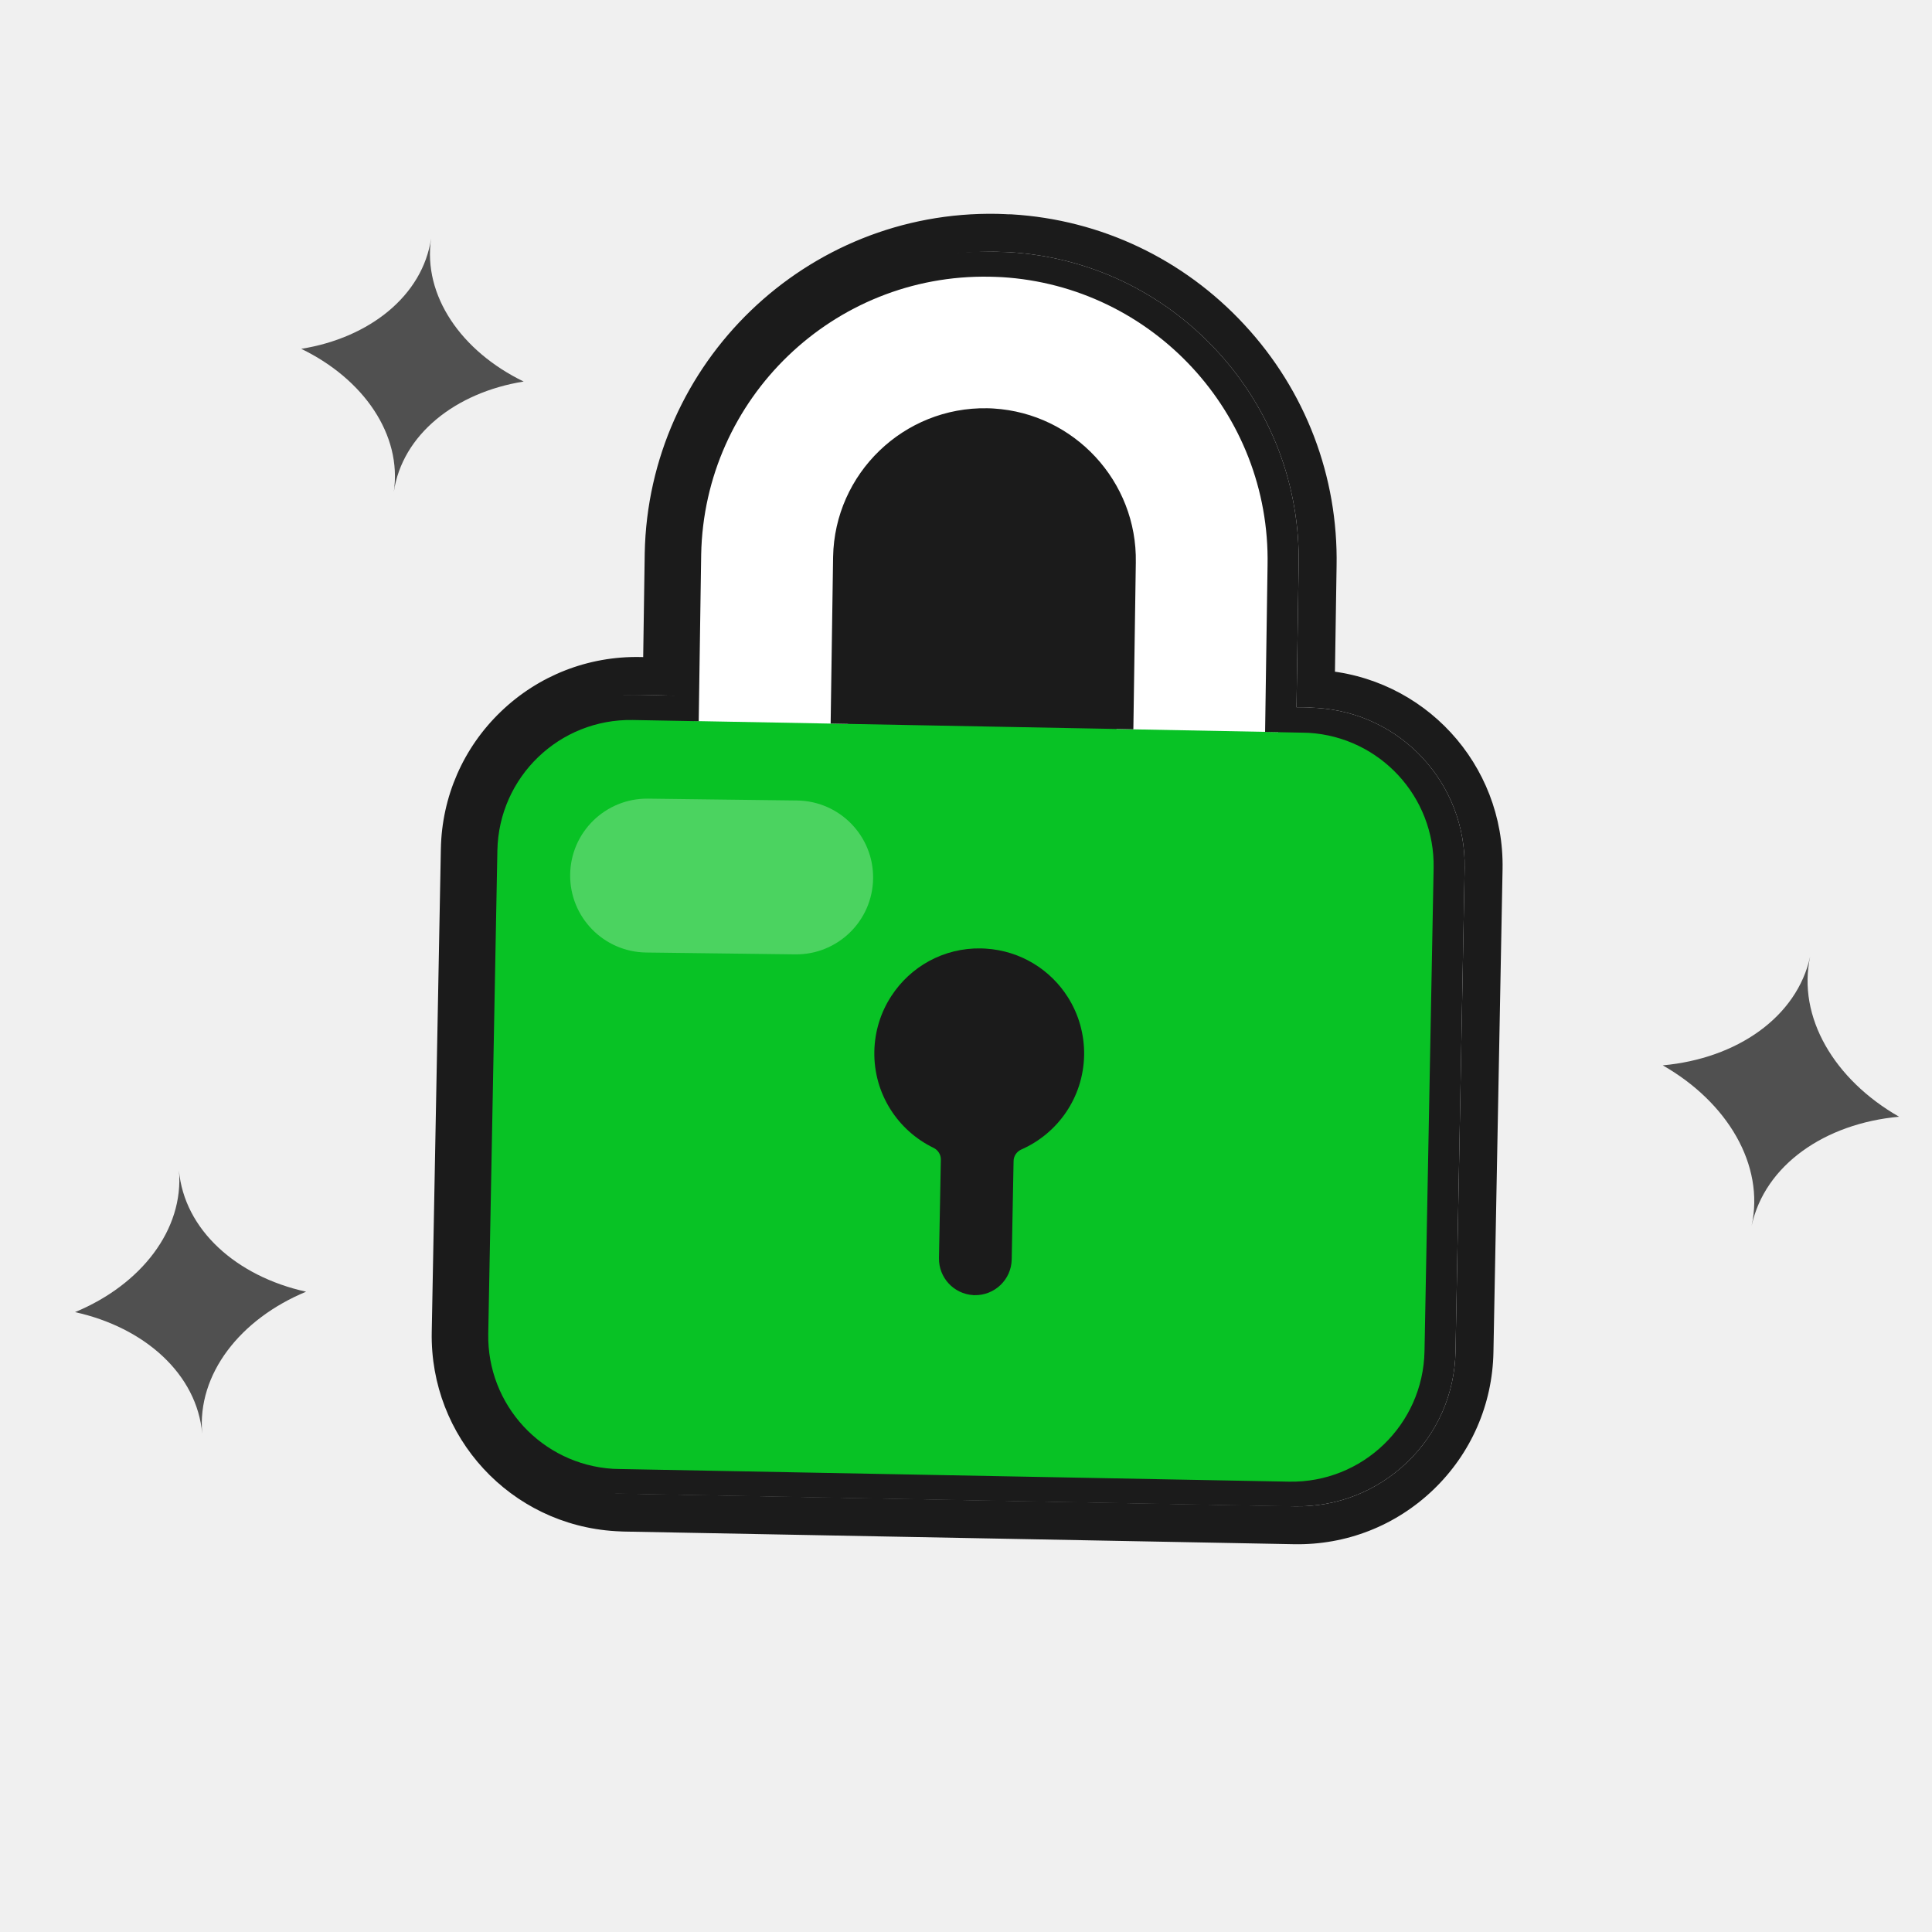
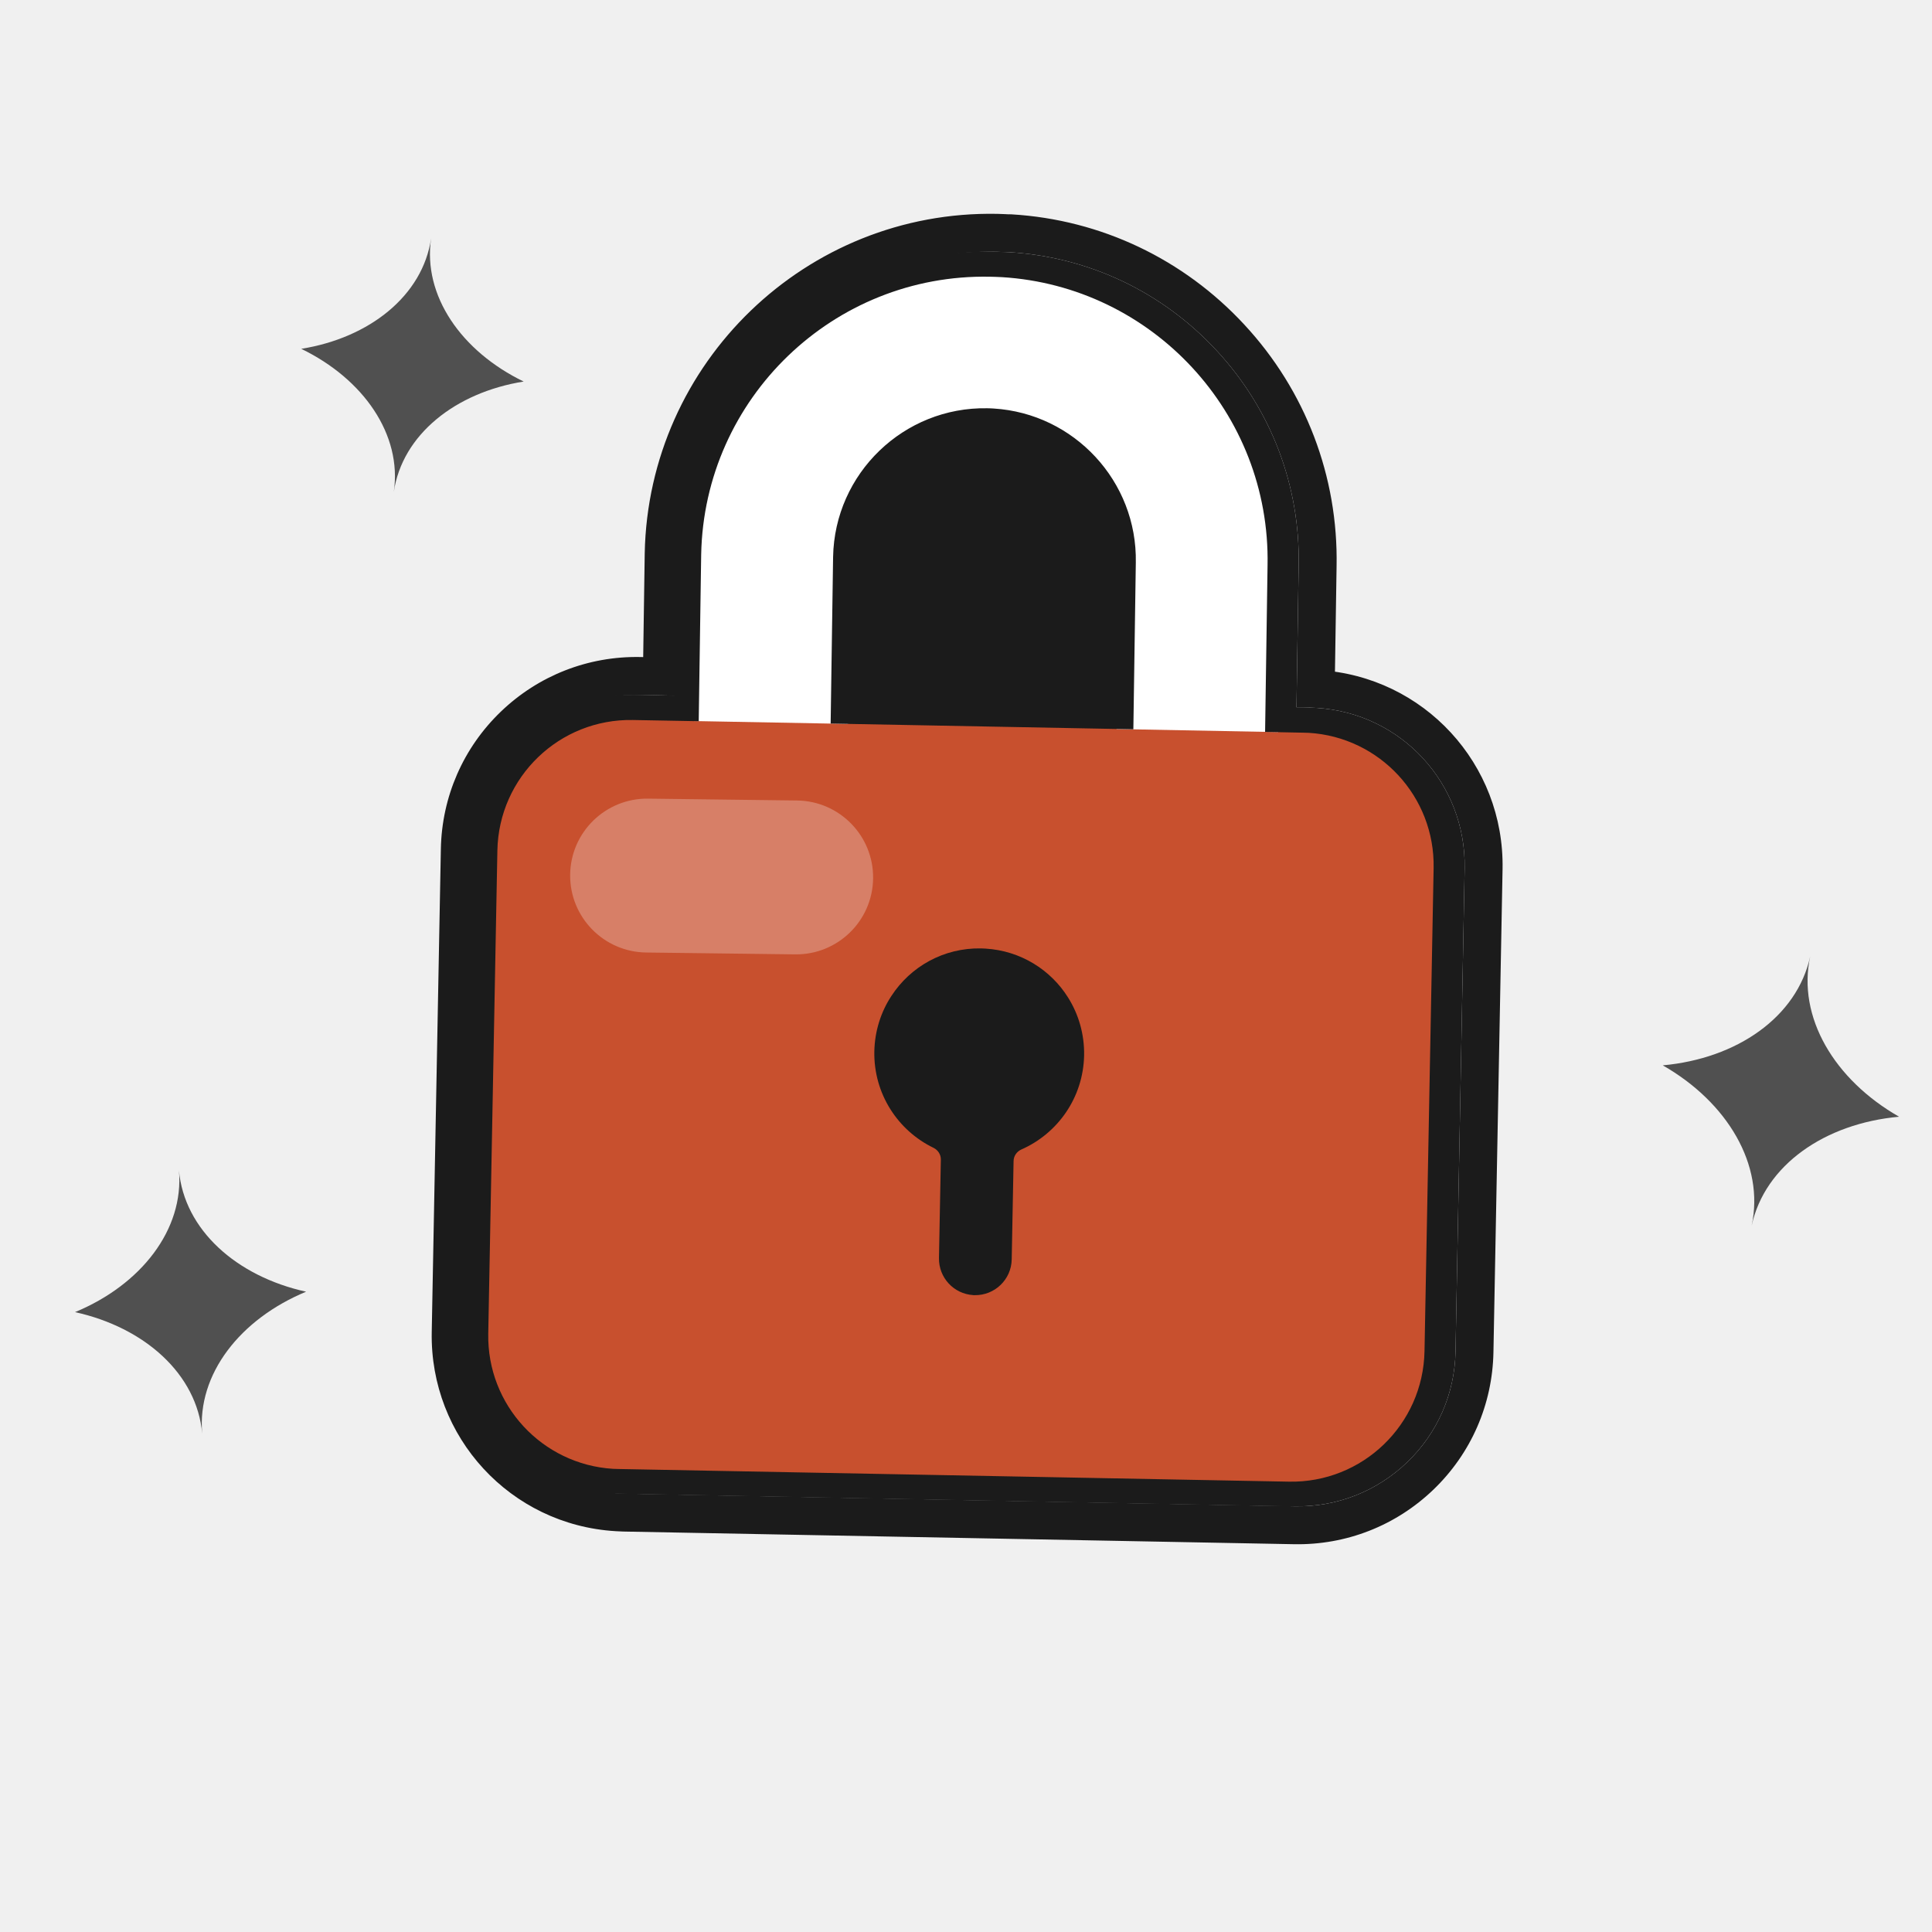
<svg xmlns="http://www.w3.org/2000/svg" width="379" height="379" viewBox="0 0 379 379" fill="none">
  <mask id="path-2-outside-1_6_278" maskUnits="userSpaceOnUse" x="36.368" y="22.657" width="290" height="320.339" fill="black">
    <rect fill="white" x="36.368" y="22.657" width="290" height="320.339" />
    <path d="M197.717 54.366C227.248 56.154 250.433 81.034 249.858 110.887L249.375 143.582L256.853 143.729C257.223 143.739 257.594 143.75 257.965 143.761C271.853 144.615 282.704 156.259 282.437 170.286L280.647 265.066C280.369 279.464 268.488 290.927 254.065 290.656L122.567 288.173C122.197 288.162 121.826 288.151 121.455 288.14C107.567 287.286 96.716 275.642 96.983 261.615L98.773 166.836C99.05 152.438 110.932 140.974 125.355 141.245L138.27 141.48L138.753 108.785C139.337 78.141 164.713 53.699 195.357 54.283C196.147 54.292 196.92 54.332 197.717 54.366ZM164.124 141.942L223.533 143.063L224.016 110.369C224.317 94.414 211.915 81.115 196.129 80.139C195.703 80.116 195.301 80.087 194.881 80.088C178.506 79.788 164.932 92.866 164.632 109.241L164.149 141.936M192.093 254.067C192.093 254.067 192.303 254.066 192.384 254.072C196.344 254.141 199.593 251.001 199.669 247.065L200.037 227.754C200.051 226.778 200.647 225.916 201.541 225.505C208.682 222.372 213.7 215.337 213.874 207.038C213.943 202.867 212.789 198.955 210.717 195.67C207.307 190.229 201.391 186.504 194.555 186.089C194.264 186.084 193.968 186.054 193.677 186.049C186.305 185.902 179.79 189.637 176.052 195.4C174.008 198.523 172.801 202.248 172.719 206.264C172.57 214.557 177.328 221.784 184.343 225.177C185.216 225.612 185.783 226.493 185.768 227.47L185.401 246.78C185.331 250.636 188.298 253.824 192.118 254.061M198.03 49.502C197.177 49.456 196.324 49.41 195.477 49.389C162.164 48.748 134.555 75.363 133.914 108.676L133.503 136.489L125.47 136.326C117.202 136.17 109.362 139.244 103.405 144.967C97.449 150.69 94.078 158.409 93.922 166.677L92.132 261.457C91.821 278.098 104.572 291.939 121.179 292.942C121.606 292.965 122.057 292.982 122.483 293.005L253.981 295.488C262.249 295.644 270.089 292.57 276.045 286.848C282.002 281.125 285.373 273.405 285.529 265.137L287.318 170.358C287.63 153.717 274.878 139.875 258.271 138.872C257.845 138.849 257.394 138.833 256.967 138.81L254.329 138.772L254.758 110.928C255.055 95.263 249.349 80.285 238.659 68.758C228.031 57.269 213.586 50.404 198.024 49.477L198.03 49.502ZM169.065 137.188L169.495 109.344C169.745 95.663 181.104 84.727 194.791 85.001C195.137 85.018 195.508 85.029 195.854 85.046C209.179 85.859 219.416 96.95 219.165 110.316L218.754 138.129L169.09 137.182L169.065 137.188ZM192.381 249.209C191.151 249.128 190.207 248.106 190.239 246.889L190.607 227.578C190.669 224.724 189.02 222.068 186.438 220.806C180.921 218.136 177.455 212.472 177.552 206.349C177.613 203.389 178.49 200.536 180.099 198.076C183.088 193.504 188.112 190.831 193.556 190.943C193.791 190.936 194.007 190.96 194.224 190.984C199.242 191.283 203.858 194.025 206.552 198.308C208.182 200.89 209.022 203.883 208.968 206.973C208.84 213.078 205.15 218.618 199.544 221.071C196.917 222.213 195.186 224.809 195.13 227.689L194.763 246.999C194.743 248.266 193.685 249.272 192.443 249.246L192.344 249.271L192.381 249.209Z" />
  </mask>
  <path d="M197.717 54.366C227.248 56.154 250.433 81.034 249.858 110.887L249.375 143.582L256.853 143.729C257.223 143.739 257.594 143.75 257.965 143.761C271.853 144.615 282.704 156.259 282.437 170.286L280.647 265.066C280.369 279.464 268.488 290.927 254.065 290.656L122.567 288.173C122.197 288.162 121.826 288.151 121.455 288.14C107.567 287.286 96.716 275.642 96.983 261.615L98.773 166.836C99.05 152.438 110.932 140.974 125.355 141.245L138.27 141.48L138.753 108.785C139.337 78.141 164.713 53.699 195.357 54.283C196.147 54.292 196.92 54.332 197.717 54.366ZM164.124 141.942L223.533 143.063L224.016 110.369C224.317 94.414 211.915 81.115 196.129 80.139C195.703 80.116 195.301 80.087 194.881 80.088C178.506 79.788 164.932 92.866 164.632 109.241L164.149 141.936M192.093 254.067C192.093 254.067 192.303 254.066 192.384 254.072C196.344 254.141 199.593 251.001 199.669 247.065L200.037 227.754C200.051 226.778 200.647 225.916 201.541 225.505C208.682 222.372 213.7 215.337 213.874 207.038C213.943 202.867 212.789 198.955 210.717 195.67C207.307 190.229 201.391 186.504 194.555 186.089C194.264 186.084 193.968 186.054 193.677 186.049C186.305 185.902 179.79 189.637 176.052 195.4C174.008 198.523 172.801 202.248 172.719 206.264C172.57 214.557 177.328 221.784 184.343 225.177C185.216 225.612 185.783 226.493 185.768 227.47L185.401 246.78C185.331 250.636 188.298 253.824 192.118 254.061M198.03 49.502C197.177 49.456 196.324 49.41 195.477 49.389C162.164 48.748 134.555 75.363 133.914 108.676L133.503 136.489L125.47 136.326C117.202 136.17 109.362 139.244 103.405 144.967C97.449 150.69 94.078 158.409 93.922 166.677L92.132 261.457C91.821 278.098 104.572 291.939 121.179 292.942C121.606 292.965 122.057 292.982 122.483 293.005L253.981 295.488C262.249 295.644 270.089 292.57 276.045 286.848C282.002 281.125 285.373 273.405 285.529 265.137L287.318 170.358C287.63 153.717 274.878 139.875 258.271 138.872C257.845 138.849 257.394 138.833 256.967 138.81L254.329 138.772L254.758 110.928C255.055 95.263 249.349 80.285 238.659 68.758C228.031 57.269 213.586 50.404 198.024 49.477L198.03 49.502ZM169.065 137.188L169.495 109.344C169.745 95.663 181.104 84.727 194.791 85.001C195.137 85.018 195.508 85.029 195.854 85.046C209.179 85.859 219.416 96.95 219.165 110.316L218.754 138.129L169.09 137.182L169.065 137.188ZM192.381 249.209C191.151 249.128 190.207 248.106 190.239 246.889L190.607 227.578C190.669 224.724 189.02 222.068 186.438 220.806C180.921 218.136 177.455 212.472 177.552 206.349C177.613 203.389 178.49 200.536 180.099 198.076C183.088 193.504 188.112 190.831 193.556 190.943C193.791 190.936 194.007 190.96 194.224 190.984C199.242 191.283 203.858 194.025 206.552 198.308C208.182 200.89 209.022 203.883 208.968 206.973C208.84 213.078 205.15 218.618 199.544 221.071C196.917 222.213 195.186 224.809 195.13 227.689L194.763 246.999C194.743 248.266 193.685 249.272 192.443 249.246L192.344 249.271L192.381 249.209Z" fill="#1B1B1B" />
  <path d="M197.717 54.366L198.167 46.939C198.121 46.937 198.076 46.934 198.031 46.932L197.717 54.366ZM249.858 110.887L242.42 110.744C242.419 110.755 242.419 110.766 242.419 110.777L249.858 110.887ZM249.375 143.582L241.936 143.472C241.876 147.566 245.135 150.94 249.229 151.02L249.375 143.582ZM256.853 143.729L257.068 136.292C257.045 136.291 257.022 136.291 256.999 136.29L256.853 143.729ZM257.965 143.761L258.422 136.335C258.341 136.33 258.261 136.326 258.181 136.324L257.965 143.761ZM282.437 170.286L274.998 170.145L274.998 170.146L282.437 170.286ZM280.647 265.066L288.086 265.209L288.086 265.206L280.647 265.066ZM254.065 290.656L253.924 298.095L253.925 298.095L254.065 290.656ZM122.567 288.173L122.352 295.609C122.377 295.61 122.402 295.611 122.427 295.611L122.567 288.173ZM121.455 288.14L120.998 295.566C121.079 295.571 121.159 295.575 121.239 295.577L121.455 288.14ZM96.983 261.615L104.422 261.757L104.422 261.756L96.983 261.615ZM98.773 166.836L91.334 166.692L91.334 166.695L98.773 166.836ZM125.355 141.245L125.215 148.684L125.22 148.684L125.355 141.245ZM138.27 141.48L138.135 148.918C140.112 148.954 142.022 148.201 143.444 146.826C144.865 145.451 145.68 143.567 145.709 141.589L138.27 141.48ZM138.753 108.785L131.314 108.643C131.314 108.654 131.314 108.664 131.313 108.675L138.753 108.785ZM195.357 54.283L195.215 61.722C195.234 61.722 195.253 61.723 195.272 61.723L195.357 54.283ZM223.533 143.063L223.393 150.502C225.371 150.539 227.282 149.787 228.705 148.412C230.127 147.037 230.943 145.151 230.972 143.173L223.533 143.063ZM224.016 110.369L216.577 110.228C216.577 110.238 216.577 110.249 216.577 110.259L224.016 110.369ZM196.129 80.139L196.589 72.713C196.568 72.712 196.548 72.71 196.528 72.709L196.129 80.139ZM194.881 80.088L194.745 87.527C194.801 87.528 194.857 87.529 194.913 87.528L194.881 80.088ZM164.632 109.241L157.193 109.105C157.193 109.114 157.193 109.123 157.193 109.132L164.632 109.241ZM192.384 254.072L191.845 261.493C191.981 261.502 192.117 261.509 192.253 261.511L192.384 254.072ZM199.669 247.065L207.108 247.207L207.108 247.206L199.669 247.065ZM200.037 227.754L207.475 227.895C207.475 227.885 207.476 227.874 207.476 227.863L200.037 227.754ZM201.541 225.505L198.552 218.691C198.511 218.709 198.47 218.728 198.429 218.746L201.541 225.505ZM213.874 207.038L221.313 207.194C221.313 207.183 221.313 207.172 221.313 207.16L213.874 207.038ZM210.717 195.67L204.412 199.621C204.416 199.627 204.42 199.633 204.424 199.64L210.717 195.67ZM194.555 186.089L195.006 178.662C194.898 178.656 194.789 178.652 194.681 178.65L194.555 186.089ZM193.677 186.049L193.529 193.488C193.536 193.488 193.544 193.488 193.551 193.488L193.677 186.049ZM176.052 195.4L182.277 199.474C182.283 199.466 182.289 199.457 182.294 199.449L176.052 195.4ZM172.719 206.264L165.281 206.114C165.281 206.119 165.281 206.125 165.281 206.13L172.719 206.264ZM184.343 225.177L187.661 218.518C187.635 218.505 187.609 218.492 187.583 218.479L184.343 225.177ZM185.768 227.47L193.207 227.611C193.207 227.6 193.207 227.59 193.207 227.579L185.768 227.47ZM185.401 246.78L177.962 246.639L177.962 246.646L185.401 246.78ZM198.03 49.502L197.631 56.931C199.995 57.058 202.277 56.052 203.78 54.223C205.282 52.394 205.824 49.96 205.24 47.666L198.03 49.502ZM195.477 49.389L195.662 41.952C195.648 41.951 195.634 41.951 195.62 41.951L195.477 49.389ZM133.914 108.676L126.475 108.533C126.475 108.544 126.475 108.555 126.475 108.566L133.914 108.676ZM133.503 136.489L133.352 143.928C135.332 143.968 137.246 143.217 138.671 141.841C140.095 140.466 140.913 138.579 140.942 136.599L133.503 136.489ZM125.47 136.326L125.621 128.888L125.61 128.887L125.47 136.326ZM93.922 166.677L101.36 166.818L101.36 166.817L93.922 166.677ZM92.132 261.457L84.693 261.316L84.693 261.318L92.132 261.457ZM121.179 292.942L120.731 300.369C120.747 300.37 120.764 300.371 120.781 300.372L121.179 292.942ZM122.483 293.005L122.085 300.434C122.171 300.439 122.257 300.442 122.343 300.443L122.483 293.005ZM253.981 295.488L253.84 302.927L253.841 302.927L253.981 295.488ZM285.529 265.137L278.09 264.997L278.09 264.997L285.529 265.137ZM287.318 170.358L294.757 170.498L294.757 170.497L287.318 170.358ZM258.271 138.872L258.72 131.446C258.703 131.445 258.686 131.444 258.67 131.443L258.271 138.872ZM256.967 138.81L257.366 131.38C257.269 131.375 257.171 131.372 257.074 131.37L256.967 138.81ZM254.329 138.772L246.89 138.657C246.859 140.631 247.615 142.537 248.99 143.954C250.365 145.371 252.247 146.183 254.222 146.211L254.329 138.772ZM254.758 110.928L247.319 110.787C247.319 110.796 247.319 110.804 247.319 110.813L254.758 110.928ZM238.659 68.758L233.197 73.811L233.204 73.818L238.659 68.758ZM198.024 49.477L198.466 42.05C196.096 41.909 193.8 42.908 192.288 44.738C190.775 46.569 190.228 49.011 190.814 51.313L198.024 49.477ZM169.065 137.188L161.626 137.073C161.591 139.39 162.636 141.591 164.454 143.027C166.273 144.463 168.656 144.97 170.901 144.398L169.065 137.188ZM169.495 109.344L162.056 109.208C162.056 109.215 162.056 109.222 162.056 109.229L169.495 109.344ZM194.791 85.001L195.157 77.57C195.085 77.567 195.013 77.564 194.94 77.562L194.791 85.001ZM195.854 85.046L196.307 77.62C196.278 77.618 196.249 77.616 196.22 77.615L195.854 85.046ZM219.165 110.316L211.726 110.176C211.726 110.186 211.726 110.196 211.726 110.206L219.165 110.316ZM218.754 138.129L218.612 145.567C220.591 145.605 222.502 144.853 223.925 143.478C225.348 142.102 226.164 140.217 226.193 138.239L218.754 138.129ZM169.09 137.182L169.232 129.743C168.566 129.73 167.9 129.807 167.255 129.972L169.09 137.182ZM192.381 249.209L198.771 253.019C200.097 250.795 200.172 248.042 198.968 245.75C197.764 243.457 195.455 241.956 192.871 241.785L192.381 249.209ZM190.239 246.889L197.677 247.083C197.677 247.066 197.678 247.048 197.678 247.031L190.239 246.889ZM190.607 227.578L183.169 227.417C183.168 227.424 183.168 227.43 183.168 227.437L190.607 227.578ZM186.438 220.806L189.704 214.121C189.696 214.117 189.687 214.113 189.679 214.109L186.438 220.806ZM177.552 206.349L170.113 206.194C170.113 206.207 170.113 206.219 170.113 206.231L177.552 206.349ZM180.099 198.076L186.326 202.148L186.326 202.147L180.099 198.076ZM193.556 190.943L193.403 198.382C193.53 198.384 193.657 198.384 193.784 198.38L193.556 190.943ZM194.224 190.984L193.411 198.379C193.534 198.393 193.657 198.403 193.78 198.411L194.224 190.984ZM206.552 198.308L200.254 202.269L200.26 202.28L206.552 198.308ZM208.968 206.973L216.406 207.129C216.406 207.121 216.406 207.112 216.407 207.104L208.968 206.973ZM199.544 221.071L202.51 227.894C202.516 227.891 202.521 227.889 202.526 227.887L199.544 221.071ZM195.13 227.689L187.692 227.545L187.692 227.547L195.13 227.689ZM194.763 246.999L187.324 246.858C187.324 246.867 187.324 246.877 187.324 246.886L194.763 246.999ZM192.443 249.246L192.596 241.808C191.926 241.794 191.257 241.871 190.607 242.036L192.443 249.246ZM192.344 249.271L185.954 245.461C184.412 248.048 184.581 251.309 186.382 253.722C188.183 256.135 191.262 257.224 194.18 256.481L192.344 249.271ZM197.717 54.366L197.268 61.792C222.831 63.34 242.918 84.896 242.42 110.744L249.858 110.887L257.297 111.031C257.949 77.173 231.664 48.967 198.167 46.939L197.717 54.366ZM249.858 110.887L242.419 110.777L241.936 143.472L249.375 143.582L256.815 143.692L257.297 110.997L249.858 110.887ZM249.375 143.582L249.229 151.02L256.706 151.167L256.853 143.729L256.999 136.29L249.522 136.143L249.375 143.582ZM256.853 143.729L256.637 151.166C256.822 151.171 257.008 151.176 257.193 151.182C257.378 151.187 257.564 151.192 257.749 151.198L257.965 143.761L258.181 136.324C257.995 136.319 257.81 136.313 257.624 136.308C257.439 136.303 257.254 136.297 257.068 136.292L256.853 143.729ZM257.965 143.761L257.508 151.187C267.438 151.798 275.189 160.124 274.998 170.145L282.437 170.286L289.875 170.428C290.218 152.394 276.267 137.433 258.422 136.335L257.965 143.761ZM282.437 170.286L274.998 170.146L273.208 264.925L280.647 265.066L288.086 265.206L289.875 170.427L282.437 170.286ZM280.647 265.066L273.208 264.922C273.01 275.219 264.515 283.411 254.205 283.217L254.065 290.656L253.925 298.095C272.46 298.443 287.729 283.709 288.086 265.209L280.647 265.066ZM254.065 290.656L254.205 283.218L122.708 280.734L122.567 288.173L122.427 295.611L253.924 298.095L254.065 290.656ZM122.567 288.173L122.783 280.736C122.599 280.73 122.414 280.725 122.228 280.72C122.043 280.714 121.857 280.709 121.671 280.703L121.455 288.14L121.239 295.577C121.424 295.582 121.609 295.588 121.794 295.593C121.979 295.599 122.165 295.604 122.352 295.609L122.567 288.173ZM121.455 288.14L121.912 280.714C111.982 280.103 104.231 271.777 104.422 261.757L96.983 261.615L89.544 261.474C89.201 279.507 103.153 294.468 120.998 295.566L121.455 288.14ZM96.983 261.615L104.422 261.756L106.212 166.976L98.773 166.836L91.334 166.695L89.544 261.475L96.983 261.615ZM98.773 166.836L106.212 166.979C106.41 156.682 114.905 148.49 125.215 148.684L125.355 141.245L125.495 133.806C106.96 133.458 91.691 148.193 91.334 166.692L98.773 166.836ZM125.355 141.245L125.22 148.684L138.135 148.918L138.27 141.48L138.405 134.041L125.49 133.806L125.355 141.245ZM138.27 141.48L145.709 141.589L146.192 108.895L138.753 108.785L131.313 108.675L130.831 141.37L138.27 141.48ZM138.753 108.785L146.191 108.927C146.697 82.389 168.682 61.216 195.215 61.722L195.357 54.283L195.498 46.845C160.744 46.182 131.976 73.894 131.314 108.643L138.753 108.785ZM195.357 54.283L195.272 61.723C195.914 61.73 196.512 61.762 197.404 61.799L197.717 54.366L198.031 46.932C197.328 46.903 196.381 46.855 195.441 46.844L195.357 54.283ZM164.124 141.942L163.984 149.381L223.393 150.502L223.533 143.063L223.673 135.625L164.265 134.504L164.124 141.942ZM223.533 143.063L230.972 143.173L231.455 110.479L224.016 110.369L216.577 110.259L216.094 142.953L223.533 143.063ZM224.016 110.369L231.454 110.509C231.832 90.547 216.328 73.933 196.589 72.713L196.129 80.139L195.67 87.564C207.501 88.296 216.803 98.281 216.577 110.228L224.016 110.369ZM196.129 80.139L196.528 72.709C196.285 72.696 195.551 72.645 194.849 72.648L194.881 80.088L194.913 87.528C195.051 87.528 195.121 87.535 195.731 87.568L196.129 80.139ZM194.881 80.088L195.017 72.65C174.536 72.275 157.568 88.619 157.193 109.105L164.632 109.241L172.071 109.378C172.295 97.113 182.475 87.302 194.745 87.527L194.881 80.088ZM164.632 109.241L157.193 109.132L156.71 141.826L164.149 141.936L171.588 142.046L172.071 109.351L164.632 109.241ZM192.093 254.067C192.123 261.507 192.123 261.507 192.123 261.507C192.123 261.507 192.123 261.507 192.123 261.507C192.122 261.507 192.122 261.507 192.122 261.507C192.122 261.507 192.122 261.507 192.121 261.507C192.121 261.507 192.12 261.507 192.12 261.507C192.119 261.507 192.119 261.507 192.118 261.507C192.117 261.507 192.117 261.507 192.117 261.507C192.117 261.507 192.12 261.507 192.123 261.507C192.131 261.507 192.14 261.507 192.147 261.507C192.255 261.508 192.085 261.51 191.845 261.493L192.384 254.072L192.922 246.652C192.602 246.628 192.286 246.628 192.27 246.628C192.214 246.627 192.165 246.627 192.131 246.627C192.114 246.627 192.099 246.627 192.087 246.627C192.082 246.627 192.077 246.627 192.073 246.627C192.071 246.627 192.069 246.627 192.067 246.627C192.066 246.627 192.066 246.627 192.065 246.627C192.065 246.627 192.064 246.627 192.064 246.627C192.064 246.627 192.064 246.627 192.064 246.627C192.063 246.627 192.063 246.627 192.063 246.627C192.063 246.627 192.063 246.627 192.093 254.067ZM192.384 254.072L192.253 261.511C200.313 261.652 206.953 255.251 207.108 247.207L199.669 247.065L192.23 246.922C192.234 246.75 192.376 246.631 192.514 246.633L192.384 254.072ZM199.669 247.065L207.108 247.206L207.475 227.895L200.037 227.754L192.598 227.612L192.23 246.923L199.669 247.065ZM200.037 227.754L207.476 227.863C207.445 229.945 206.179 231.56 204.652 232.263L201.541 225.505L198.429 218.746C195.114 220.273 192.656 223.61 192.597 227.645L200.037 227.754ZM201.541 225.505L204.529 232.318C214.234 228.061 221.076 218.486 221.313 207.194L213.874 207.038L206.436 206.882C206.324 212.188 203.13 216.683 198.552 218.691L201.541 225.505ZM213.874 207.038L221.313 207.16C221.406 201.524 219.843 196.193 217.01 191.701L210.717 195.67L204.424 199.64C205.734 201.717 206.48 204.21 206.435 206.916L213.874 207.038ZM210.717 195.67L217.021 191.72C212.375 184.305 204.312 179.228 195.006 178.662L194.555 186.089L194.104 193.515C198.469 193.78 202.239 196.153 204.412 199.621L210.717 195.67ZM194.555 186.089L194.681 178.65C194.717 178.65 194.726 178.652 194.552 178.642C194.432 178.635 194.13 178.616 193.803 178.61L193.677 186.049L193.551 193.488C193.515 193.488 193.506 193.486 193.68 193.496C193.8 193.503 194.102 193.522 194.429 193.528L194.555 186.089ZM193.677 186.049L193.826 178.611C183.779 178.41 174.893 183.516 169.81 191.351L176.052 195.4L182.294 199.449C184.688 195.758 188.832 193.394 193.529 193.488L193.677 186.049ZM176.052 195.4L169.827 191.325C167.029 195.601 165.391 200.683 165.281 206.114L172.719 206.264L180.158 206.415C180.211 203.813 180.988 201.445 182.277 199.474L176.052 195.4ZM172.719 206.264L165.281 206.13C165.077 217.426 171.569 227.264 181.104 231.875L184.343 225.177L187.583 218.479C183.087 216.305 180.063 211.688 180.158 206.399L172.719 206.264ZM184.343 225.177L181.026 231.837C179.479 231.066 178.299 229.4 178.329 227.361L185.768 227.47L193.207 227.579C193.266 223.587 190.954 220.158 187.661 218.518L184.343 225.177ZM185.768 227.47L178.33 227.328L177.962 246.639L185.401 246.78L192.839 246.922L193.207 227.611L185.768 227.47ZM185.401 246.78L177.962 246.646C177.82 254.499 183.879 261.004 191.657 261.486L192.118 254.061L192.578 246.635C192.718 246.644 192.842 246.774 192.839 246.915L185.401 246.78ZM198.03 49.502L198.428 42.072C197.593 42.028 196.634 41.976 195.662 41.952L195.477 49.389L195.292 56.827C196.014 56.845 196.761 56.884 197.631 56.931L198.03 49.502ZM195.477 49.389L195.62 41.951C158.191 41.231 127.195 71.119 126.475 108.533L133.914 108.676L141.353 108.819C141.914 79.607 166.137 56.266 195.334 56.828L195.477 49.389ZM133.914 108.676L126.475 108.566L126.064 136.379L133.503 136.489L140.942 136.599L141.353 108.786L133.914 108.676ZM133.503 136.489L133.654 129.051L125.621 128.888L125.47 136.326L125.319 143.765L133.352 143.928L133.503 136.489ZM125.47 136.326L125.61 128.887C115.371 128.694 105.627 132.515 98.251 139.602L103.405 144.967L108.56 150.332C113.096 145.974 119.032 143.646 125.33 143.765L125.47 136.326ZM103.405 144.967L98.251 139.602C90.867 146.696 86.676 156.297 86.483 166.537L93.922 166.677L101.36 166.817C101.479 160.522 104.031 154.683 108.56 150.332L103.405 144.967ZM93.922 166.677L86.483 166.537L84.693 261.316L92.132 261.457L99.571 261.597L101.36 166.818L93.922 166.677ZM92.132 261.457L84.693 261.318C84.308 281.933 100.129 299.124 120.731 300.369L121.179 292.942L121.628 285.516C109.015 284.754 99.334 274.262 99.571 261.596L92.132 261.457ZM121.179 292.942L120.781 300.372C121.032 300.385 121.285 300.397 121.498 300.406C121.723 300.416 121.91 300.425 122.085 300.434L122.483 293.005L122.882 285.575C122.63 285.562 122.378 285.551 122.165 285.541C121.939 285.531 121.753 285.523 121.578 285.513L121.179 292.942ZM122.483 293.005L122.343 300.443L253.84 302.927L253.981 295.488L254.121 288.05L122.624 285.566L122.483 293.005ZM253.981 295.488L253.841 302.927C264.079 303.12 273.823 299.3 281.2 292.213L276.045 286.848L270.891 281.483C266.354 285.841 260.418 288.168 254.121 288.05L253.981 295.488ZM276.045 286.848L281.2 292.213C288.584 285.118 292.774 275.518 292.967 265.277L285.529 265.137L278.09 264.997C277.971 271.293 275.42 277.131 270.891 281.483L276.045 286.848ZM285.529 265.137L292.967 265.278L294.757 170.498L287.318 170.358L279.88 170.217L278.09 264.997L285.529 265.137ZM287.318 170.358L294.757 170.497C295.143 149.881 279.321 132.69 258.72 131.446L258.271 138.872L257.823 146.299C270.435 147.061 280.117 157.552 279.88 170.219L287.318 170.358ZM258.271 138.872L258.67 131.443C258.419 131.429 258.167 131.418 257.954 131.408C257.729 131.398 257.542 131.39 257.366 131.38L256.967 138.81L256.569 146.239C256.819 146.252 257.071 146.264 257.284 146.273C257.51 146.284 257.697 146.292 257.873 146.301L258.271 138.872ZM256.967 138.81L257.074 131.37L254.436 131.333L254.329 138.772L254.222 146.211L256.86 146.249L256.967 138.81ZM254.329 138.772L261.768 138.887L262.197 111.042L254.758 110.928L247.319 110.813L246.89 138.657L254.329 138.772ZM254.758 110.928L262.197 111.069C262.53 93.478 256.112 76.637 244.114 63.699L238.659 68.758L233.204 73.818C242.586 83.934 247.58 97.048 247.319 110.787L254.758 110.928ZM238.659 68.758L244.121 63.706C232.198 50.817 215.959 43.093 198.466 42.05L198.024 49.477L197.581 56.904C211.213 57.716 223.864 63.72 233.197 73.811L238.659 68.758ZM198.024 49.477L190.814 51.313L190.82 51.337L198.03 49.502L205.24 47.666L205.234 47.641L198.024 49.477ZM169.065 137.188L176.505 137.303L176.934 109.459L169.495 109.344L162.056 109.229L161.626 137.073L169.065 137.188ZM169.495 109.344L176.934 109.48C177.108 99.912 185.068 92.248 194.642 92.439L194.791 85.001L194.94 77.562C177.139 77.206 162.381 91.414 162.056 109.208L169.495 109.344ZM194.791 85.001L194.425 92.432C194.644 92.443 194.862 92.451 195.034 92.458C195.221 92.465 195.361 92.471 195.488 92.477L195.854 85.046L196.22 77.615C196.001 77.604 195.783 77.596 195.611 77.589C195.424 77.582 195.285 77.576 195.157 77.57L194.791 85.001ZM195.854 85.046L195.401 92.472C204.742 93.042 211.903 100.792 211.726 110.176L219.165 110.316L226.604 110.455C226.93 93.107 213.616 78.677 196.307 77.62L195.854 85.046ZM219.165 110.316L211.726 110.206L211.315 138.019L218.754 138.129L226.193 138.239L226.604 110.425L219.165 110.316ZM218.754 138.129L218.896 130.69L169.232 129.743L169.09 137.182L168.948 144.62L218.612 145.567L218.754 138.129ZM169.09 137.182L167.255 129.972L167.23 129.978L169.065 137.188L170.901 144.398L170.926 144.392L169.09 137.182ZM192.381 249.209L192.871 241.785C195.542 241.962 197.751 244.224 197.677 247.083L190.239 246.889L182.802 246.695C182.663 251.989 186.76 256.294 191.891 256.633L192.381 249.209ZM190.239 246.889L197.678 247.031L198.045 227.72L190.607 227.578L183.168 227.437L182.801 246.748L190.239 246.889ZM190.607 227.578L198.045 227.739C198.171 221.919 194.833 216.628 189.704 214.121L186.438 220.806L183.171 227.491C183.171 227.491 183.173 227.491 183.175 227.493C183.178 227.496 183.181 227.5 183.182 227.502C183.183 227.504 183.18 227.499 183.176 227.485C183.172 227.47 183.168 227.446 183.169 227.417L190.607 227.578ZM186.438 220.806L189.679 214.109C186.784 212.708 184.939 209.713 184.991 206.467L177.552 206.349L170.113 206.231C169.97 215.231 175.057 223.564 183.196 227.503L186.438 220.806ZM177.552 206.349L184.99 206.503C185.023 204.923 185.487 203.431 186.326 202.148L180.099 198.076L173.871 194.005C171.494 197.642 170.203 201.854 170.113 206.194L177.552 206.349ZM180.099 198.076L186.326 202.147C187.925 199.701 190.549 198.323 193.403 198.382L193.556 190.943L193.71 183.505C185.675 183.339 178.251 187.306 173.871 194.006L180.099 198.076ZM193.556 190.943L193.784 198.38C193.58 198.386 193.427 198.377 193.358 198.372C193.324 198.37 193.307 198.368 193.317 198.369C193.331 198.371 193.351 198.373 193.411 198.379L194.224 190.984L195.037 183.588C194.879 183.571 194.162 183.481 193.328 183.507L193.556 190.943ZM194.224 190.984L193.78 198.411C196.385 198.566 198.828 200.003 200.254 202.269L206.552 198.308L212.849 194.347C208.887 188.047 202.1 184.001 194.667 183.557L194.224 190.984ZM206.552 198.308L200.26 202.28C201.114 203.633 201.558 205.199 201.529 206.841L208.968 206.973L216.407 207.104C216.487 202.567 215.249 198.147 212.843 194.336L206.552 198.308ZM208.968 206.973L201.529 206.817C201.462 210.034 199.502 212.968 196.562 214.254L199.544 221.071L202.526 227.887C210.799 224.268 216.217 216.122 216.406 207.129L208.968 206.973ZM199.544 221.071L196.578 214.247C191.262 216.558 187.803 221.778 187.692 227.545L195.13 227.689L202.569 227.832C202.569 227.845 202.564 227.854 202.563 227.856C202.561 227.858 202.546 227.878 202.51 227.894L199.544 221.071ZM195.13 227.689L187.692 227.547L187.324 246.858L194.763 246.999L202.201 247.141L202.569 227.83L195.13 227.689ZM194.763 246.999L187.324 246.886C187.367 244.013 189.73 241.749 192.596 241.808L192.443 249.246L192.29 256.684C197.64 256.794 202.12 252.519 202.202 247.112L194.763 246.999ZM192.443 249.246L190.607 242.036L190.508 242.061L192.344 249.271L194.18 256.481L194.279 256.456L192.443 249.246ZM192.344 249.271L198.735 253.081L198.771 253.019L192.381 249.209L185.991 245.399L185.954 245.461L192.344 249.271Z" fill="#1B1B1B" mask="url(#path-2-outside-1_6_278)" />
  <path d="M222.603 83.665L166.571 82.73L165.559 143.414L221.591 144.349L222.603 83.665Z" fill="#1B1B1B" stroke="white" stroke-width="0.964" stroke-miterlimit="10" />
  <path d="M239.088 169.586L155.453 164.491L149.055 269.513L232.691 274.607L239.088 169.586Z" fill="#1B1B1B" stroke="white" stroke-width="0.964" stroke-miterlimit="10" />
-   <path d="M120.104 290.548C104.801 289.607 93.043 276.88 93.341 261.531L95.131 166.751C95.44 151.031 108.467 138.487 124.181 138.771L134.667 138.967L135.117 108.725C135.726 76.735 162.222 51.219 194.207 51.803C195.029 51.831 195.851 51.858 196.648 51.892C227.754 53.778 251.68 79.706 251.073 110.881L250.623 141.122L255.672 141.23C256.067 141.235 256.494 141.258 256.896 141.287C272.199 142.228 283.956 154.955 283.658 170.304L281.868 265.084C281.56 280.804 268.533 293.348 252.819 293.064L121.321 290.58C120.926 290.576 120.5 290.553 120.098 290.524L120.104 290.548ZM193.216 188.546C192.951 188.535 192.71 188.518 192.444 188.506C186.153 188.373 180.34 191.457 176.903 196.748C175.049 199.586 174.025 202.896 173.953 206.332C173.829 213.383 177.837 219.934 184.196 223.02C185.936 223.865 187.019 225.64 186.978 227.544L186.61 246.854C186.572 249.388 188.502 251.499 191.043 251.667L191.253 251.666C193.866 251.71 196.02 249.637 196.064 247.023L196.432 227.713C196.473 225.809 197.634 224.068 199.379 223.282C205.836 220.455 210.121 214.054 210.245 207.003C210.31 203.438 209.349 199.975 207.458 196.987C204.36 192.045 199.032 188.88 193.21 188.522L193.216 188.546ZM194.791 82.596C194.414 82.561 194.019 82.556 193.648 82.546C178.62 82.271 166.165 94.275 165.866 109.309L165.416 139.551L219.937 140.575L220.387 110.334C220.669 95.645 209.42 83.472 194.785 82.572L194.791 82.596Z" fill="#08C225" />
+   <path d="M120.104 290.548C104.801 289.607 93.043 276.88 93.341 261.531L95.131 166.751C95.44 151.031 108.467 138.487 124.181 138.771L134.667 138.967L135.117 108.725C135.726 76.735 162.222 51.219 194.207 51.803C195.029 51.831 195.851 51.858 196.648 51.892C227.754 53.778 251.68 79.706 251.073 110.881L250.623 141.122L255.672 141.23C256.067 141.235 256.494 141.258 256.896 141.287C272.199 142.228 283.956 154.955 283.658 170.304L281.868 265.084C281.56 280.804 268.533 293.348 252.819 293.064L121.321 290.58C120.926 290.576 120.5 290.553 120.098 290.524L120.104 290.548ZM193.216 188.546C192.951 188.535 192.71 188.518 192.444 188.506C186.153 188.373 180.34 191.457 176.903 196.748C175.049 199.586 174.025 202.896 173.953 206.332C173.829 213.383 177.837 219.934 184.196 223.02C185.936 223.865 187.019 225.64 186.978 227.544L186.61 246.854C186.572 249.388 188.502 251.499 191.043 251.667L191.253 251.666C193.866 251.71 196.02 249.637 196.064 247.023L196.432 227.713C196.473 225.809 197.634 224.068 199.379 223.282C205.836 220.455 210.121 214.054 210.245 207.003C210.31 203.438 209.349 199.975 207.458 196.987C204.36 192.045 199.032 188.88 193.21 188.522L193.216 188.546ZM194.791 82.596C194.414 82.561 194.019 82.556 193.648 82.546C178.62 82.271 166.165 94.275 165.866 109.309L165.416 139.551L219.937 140.575L220.387 110.334C220.669 95.645 209.42 83.472 194.785 82.572L194.791 82.596Z" fill="#C8502E" />
  <path d="M136.164 141.449L166.381 142.01L165.418 115.204C165.418 115.204 163.793 93.641 177.766 88.637C191.74 83.633 194.715 82.823 194.715 82.823L212.906 88.812L221.631 105.94L218.935 134.071L219.029 143.012L250.73 143.616L251.934 104.876L245.226 86.893L238.206 73.775L223.416 60.19L213.024 54.686L190.785 51.384L170 55.966L155.739 65.827L142.084 81.581L139.222 91.405L135.87 103.641L134.89 119.927L134.731 138.712L136.188 141.442L136.164 141.449Z" fill="white" />
  <path d="M196.515 54.366C226.045 56.154 249.231 81.034 248.656 110.887L248.173 143.582L255.65 143.729C256.021 143.739 256.392 143.75 256.762 143.761C270.65 144.615 281.501 156.259 281.234 170.286L279.445 265.066C279.167 279.464 267.285 290.927 252.863 290.656L121.365 288.173C120.994 288.162 120.623 288.151 120.253 288.14C106.365 287.286 95.514 275.642 95.781 261.615L97.571 166.836C97.848 152.438 109.73 140.974 124.153 141.245L137.068 141.48L137.55 108.785C138.134 78.141 163.511 53.699 194.154 54.283C194.945 54.292 195.718 54.332 196.515 54.366ZM162.922 141.942L222.331 143.063L222.813 110.369C223.115 94.414 210.712 81.115 194.927 80.139C194.501 80.116 194.099 80.087 193.679 80.088C177.303 79.788 163.729 92.866 163.429 109.241L162.947 141.936M190.891 254.067C190.891 254.067 191.101 254.066 191.181 254.072C195.142 254.141 198.391 251.001 198.467 247.065L198.834 227.754C198.848 226.778 199.444 225.916 200.338 225.505C207.48 222.372 212.498 215.337 212.672 207.038C212.74 202.867 211.586 198.955 209.515 195.67C206.105 190.229 200.188 186.504 193.352 186.089C193.062 186.084 192.765 186.054 192.475 186.049C185.103 185.902 178.588 189.637 174.85 195.4C172.806 198.523 171.599 202.248 171.517 206.264C171.368 214.557 176.126 221.784 183.141 225.177C184.014 225.612 184.58 226.493 184.566 227.47L184.198 246.78C184.128 250.636 187.096 253.824 190.915 254.061M196.827 49.502C195.975 49.456 195.122 49.41 194.275 49.389C160.962 48.748 133.352 75.363 132.712 108.676L132.301 136.489L124.267 136.326C115.999 136.17 108.159 139.244 102.203 144.967C96.246 150.69 92.875 158.409 92.719 166.677L90.93 261.457C90.619 278.098 103.37 291.939 119.977 292.942C120.403 292.965 120.854 292.982 121.281 293.005L252.778 295.488C261.046 295.644 268.886 292.57 274.843 286.848C280.799 281.125 284.171 273.405 284.326 265.137L286.116 170.358C286.427 153.717 273.676 139.875 257.069 138.872C256.642 138.849 256.191 138.833 255.765 138.81L253.126 138.772L253.556 110.928C253.853 95.263 248.147 80.285 237.457 68.758C226.829 57.269 212.384 50.404 196.821 49.477L196.827 49.502ZM167.863 137.188L168.293 109.344C168.542 95.663 179.901 84.727 193.589 85.001C193.935 85.018 194.306 85.029 194.652 85.046C207.977 85.859 218.214 96.95 217.963 110.316L217.552 138.129L167.888 137.182L167.863 137.188ZM191.179 249.209C189.949 249.128 189.005 248.106 189.037 246.889L189.404 227.578C189.466 224.724 187.817 222.068 185.235 220.806C179.718 218.136 176.252 212.472 176.349 206.349C176.411 203.389 177.288 200.536 178.896 198.076C181.886 193.504 186.91 190.831 192.354 190.943C192.589 190.936 192.805 190.96 193.021 190.984C198.04 191.283 202.655 194.025 205.349 198.308C206.979 200.89 207.82 203.883 207.765 206.973C207.637 213.078 203.948 218.618 198.342 221.071C195.715 222.213 193.983 224.809 193.928 227.689L193.56 246.999C193.541 248.266 192.483 249.272 191.241 249.246L191.142 249.271L191.179 249.209Z" fill="#1B1B1B" />
  <path d="M156.361 157.033L127.142 156.668C118.799 156.563 111.952 163.236 111.848 171.572C111.744 179.908 118.422 186.75 126.765 186.854L155.984 187.219C164.327 187.324 171.174 180.651 171.278 172.315C171.383 163.979 164.704 157.137 156.361 157.033Z" fill="white" fill-opacity="0.27" />
  <path d="M102.728 74.846C89.335 76.985 78.904 85.279 77.254 96.503C78.904 85.279 71.314 74.348 59.094 68.428C72.486 66.289 82.917 57.995 84.568 46.771C82.917 57.995 90.507 68.926 102.728 74.846Z" fill="#505050" />
  <path d="M60.048 253.394C47.118 258.747 38.635 269.569 39.666 281.229C38.635 269.569 28.401 260.415 14.719 257.399C27.648 252.046 36.131 241.225 35.101 229.565C36.131 241.225 46.365 250.379 60.048 253.394Z" fill="#505050" />
  <path d="M372.544 219.068C358.003 220.389 346.211 228.525 343.617 240.455C346.211 228.525 338.862 216.228 326.182 208.989C340.723 207.668 352.514 199.532 355.108 187.602C352.514 199.532 359.864 211.829 372.544 219.068Z" fill="#505050" />
</svg>
